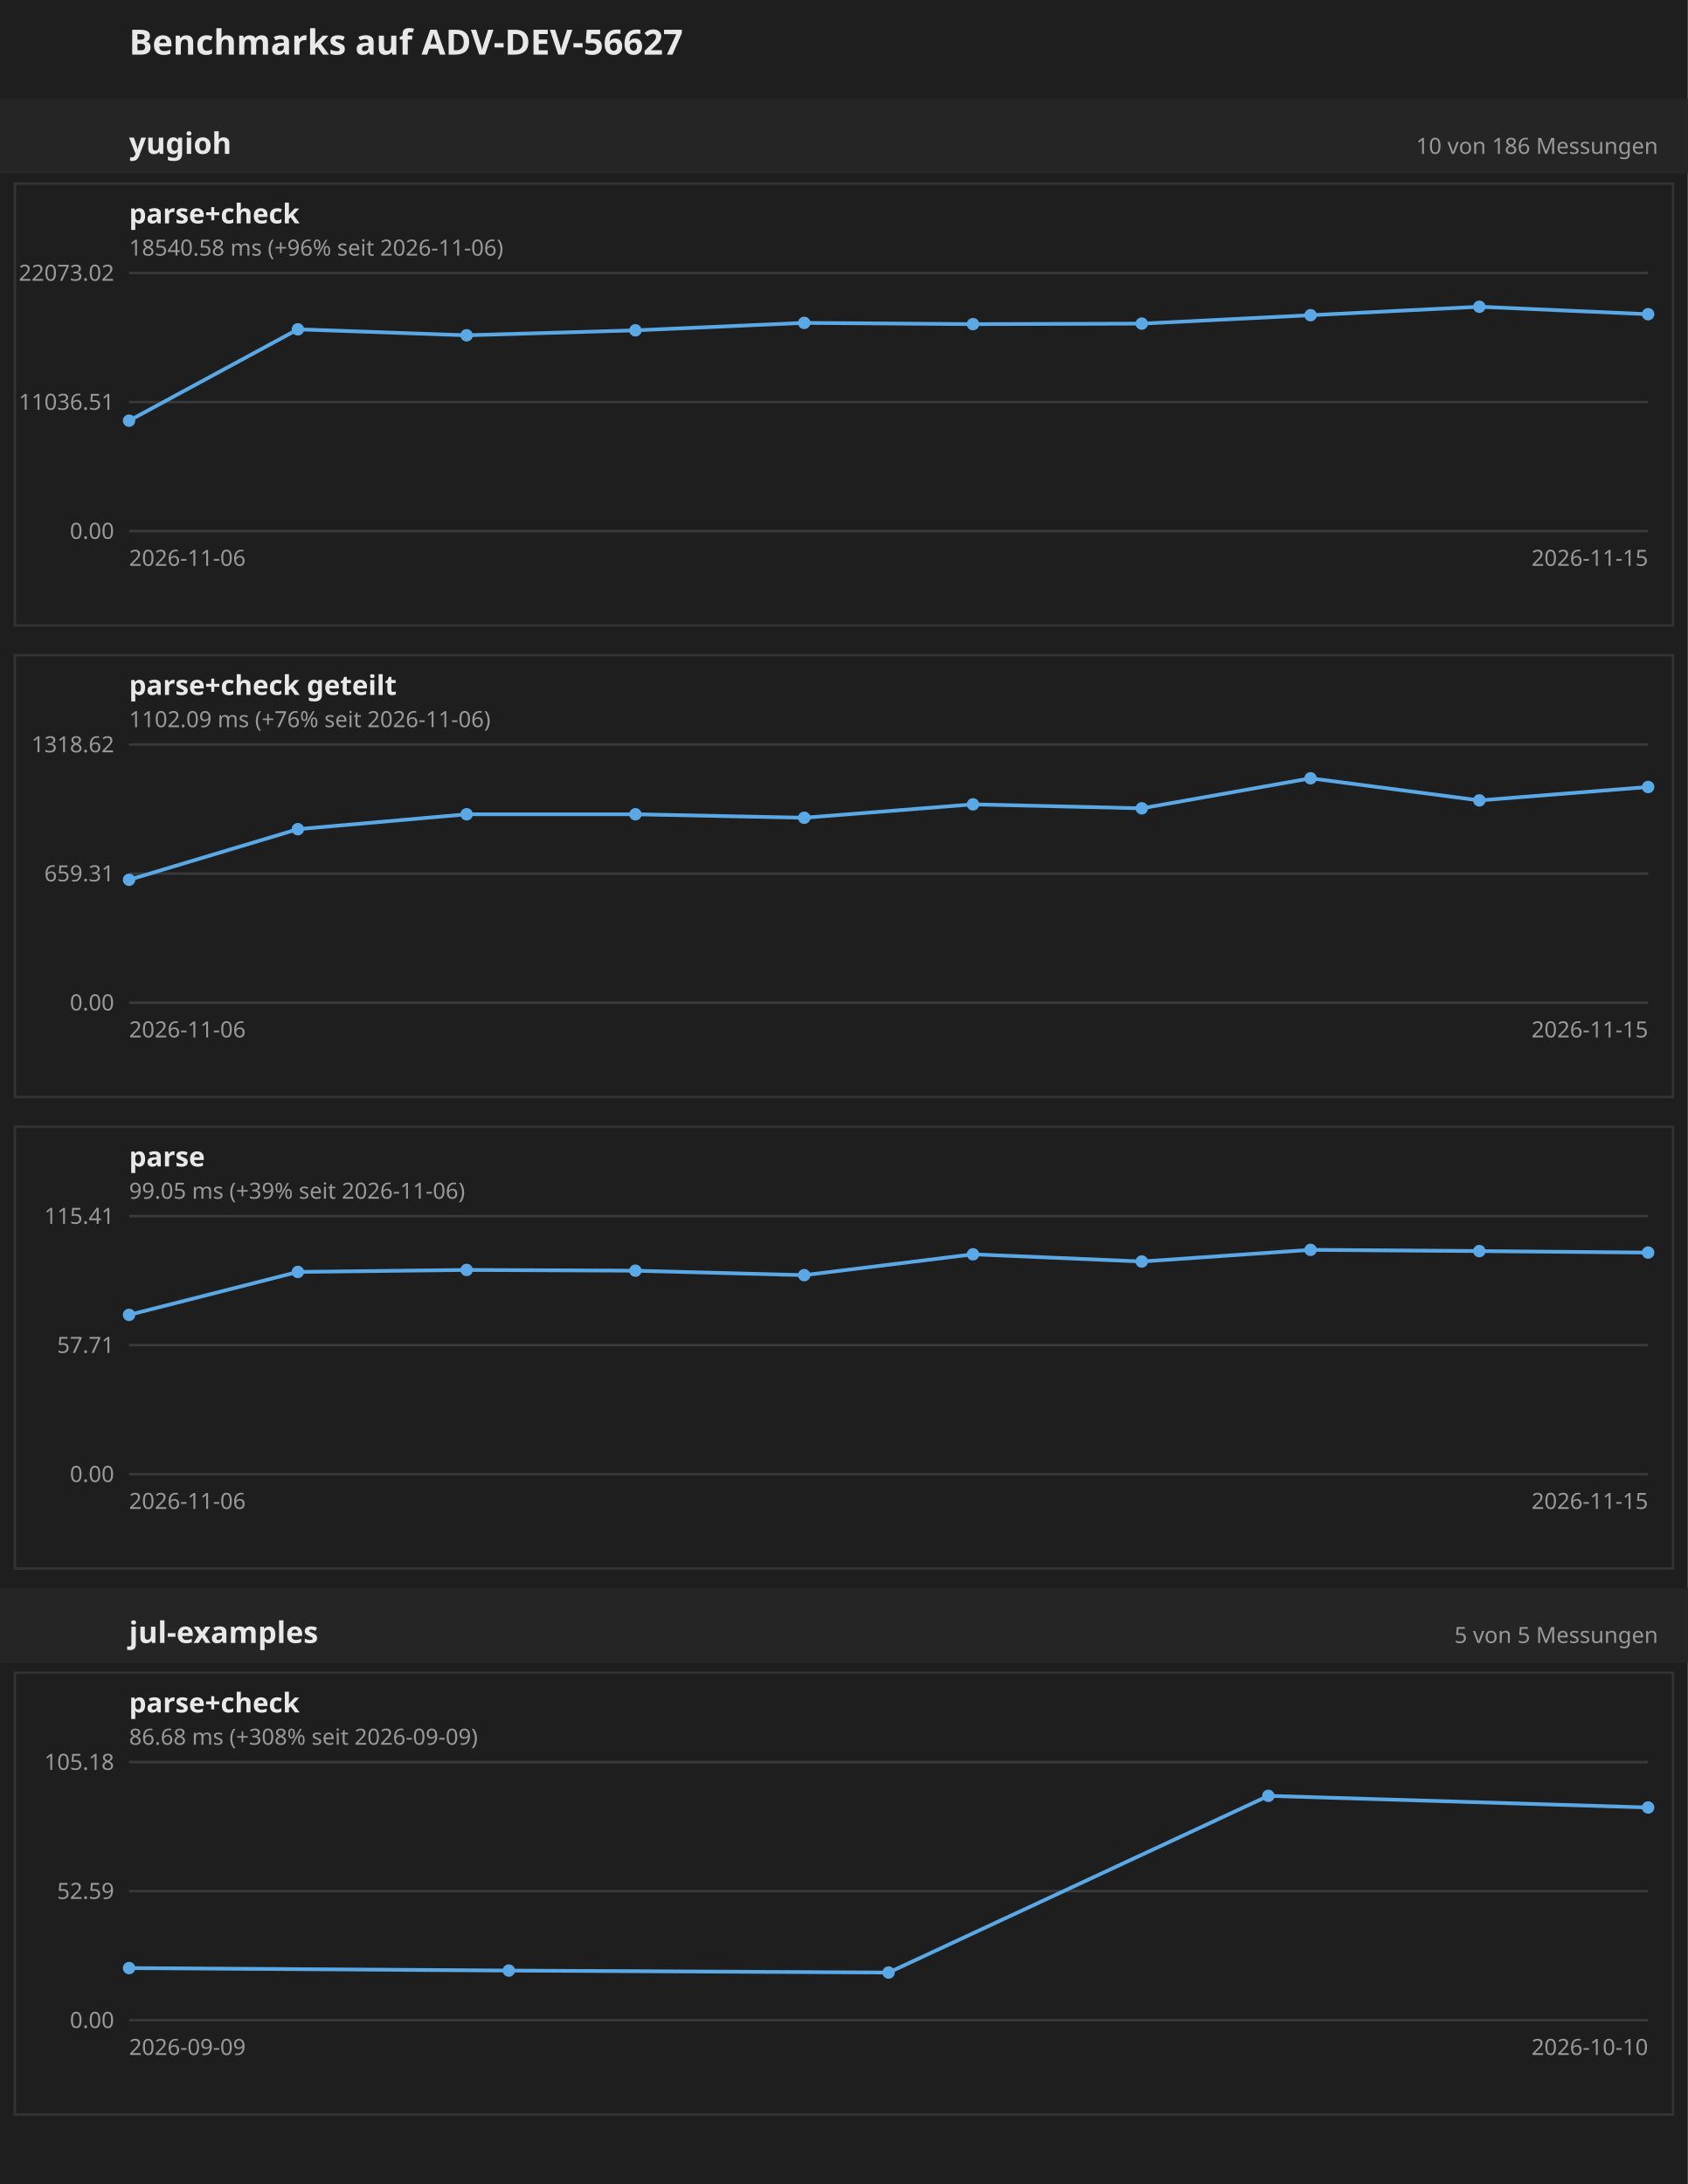
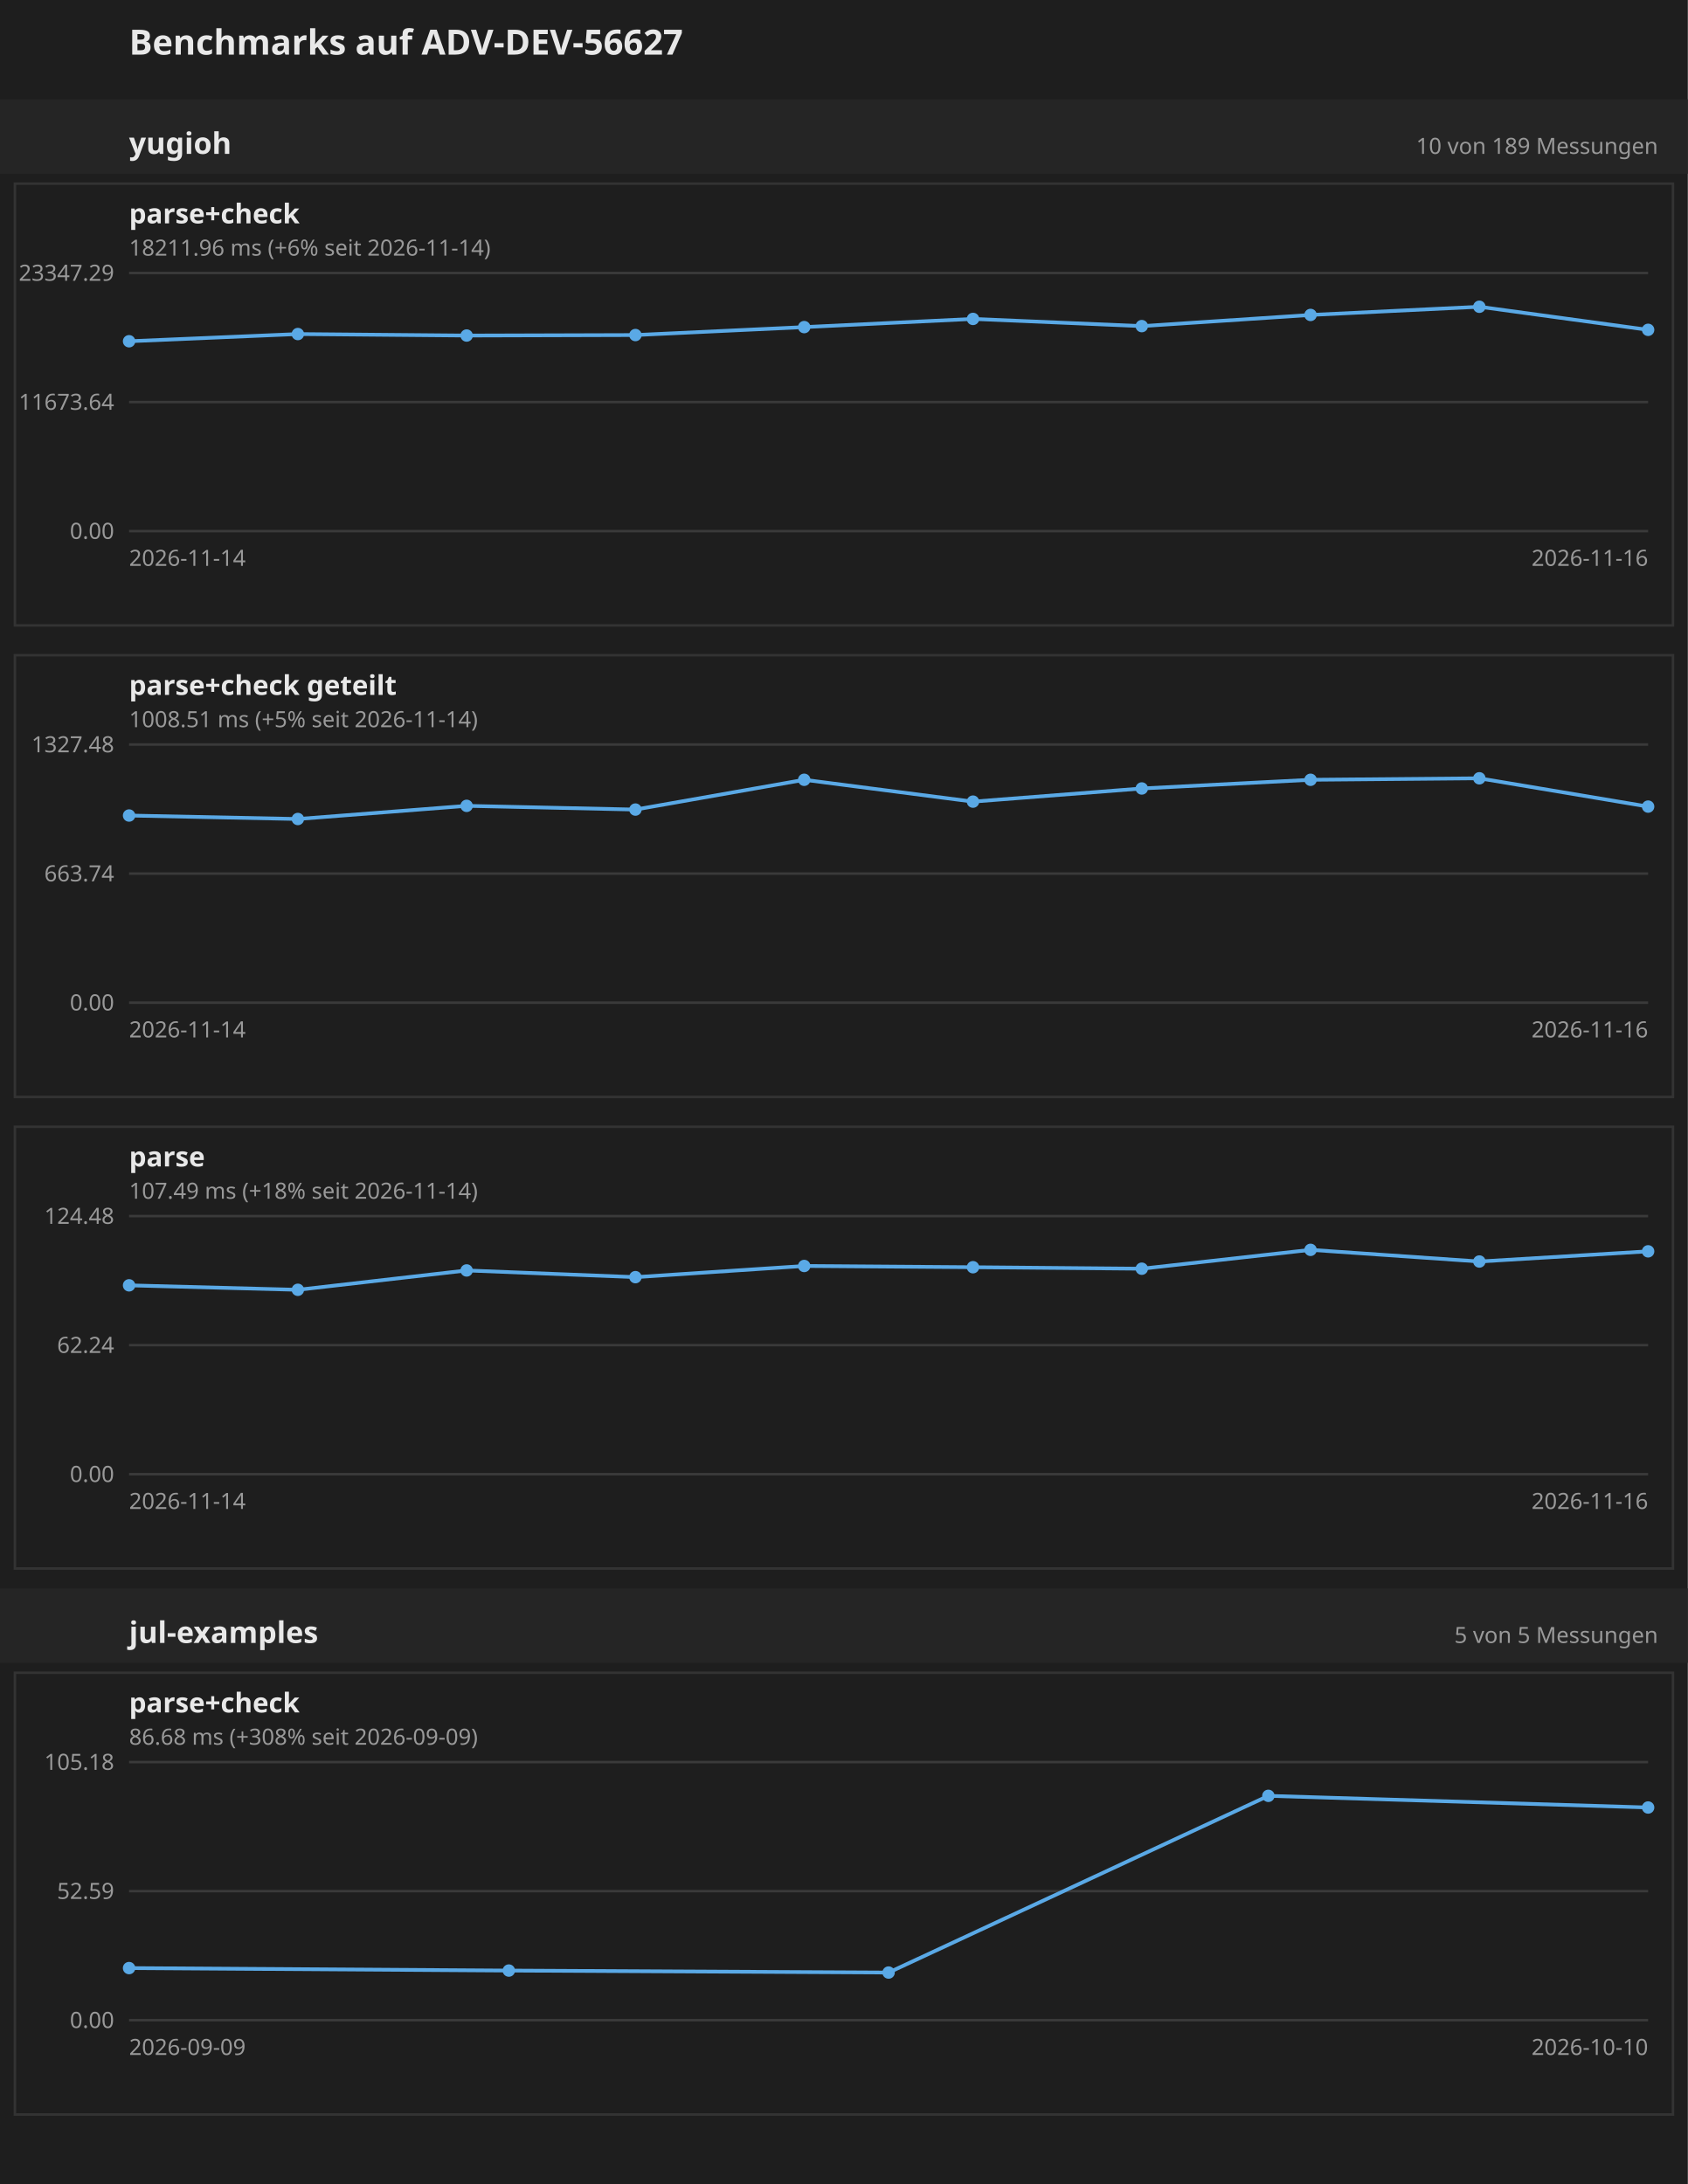
<svg xmlns="http://www.w3.org/2000/svg" width="680" height="880" font-family="sans-serif">
  <rect width="680" height="880" fill="#1e1e1e" />
  <text x="52" y="22" font-size="14" font-weight="bold" fill="#e8e8e8">Benchmarks auf ADV-DEV-56627</text>
  <g transform="translate(0 40)">
    <rect x="0" y="0" width="680" height="30" fill="#252525" />
    <text x="52" y="22" font-size="12" font-weight="bold" fill="#e8e8e8">yugioh</text>
-     <text x="668" y="22" text-anchor="end" font-size="9" fill="#999">10 von 186 Messungen</text>
+     <text x="668" y="22" text-anchor="end" font-size="9" fill="#999">10 von 189 Messungen</text>
    <g transform="translate(0 30)">
      <g transform="translate(0 0)">
        <rect x="6" y="4" width="668" height="178" fill="none" stroke="#333" />
        <text x="52" y="20" font-size="11" font-weight="bold" fill="#e8e8e8">parse+check</text>
-         <text x="52" y="33" font-size="9" fill="#999">18540.58 ms (+96% seit 2026-11-06)</text>
+         <text x="52" y="33" font-size="9" fill="#999">18211.96 ms (+6% seit 2026-11-14)</text>
        <line x1="52" y1="144.0" x2="664" y2="144.0" stroke="#3a3a3a" />
        <text x="46" y="144.0" text-anchor="end" dominant-baseline="middle" font-size="9" fill="#999">0.00</text>
        <line x1="52" y1="92.0" x2="664" y2="92.0" stroke="#3a3a3a" />
-         <text x="46" y="92.0" text-anchor="end" dominant-baseline="middle" font-size="9" fill="#999">11036.51</text>
+         <text x="46" y="92.0" text-anchor="end" dominant-baseline="middle" font-size="9" fill="#999">11673.64</text>
        <line x1="52" y1="40.0" x2="664" y2="40.0" stroke="#3a3a3a" />
-         <text x="46" y="40.0" text-anchor="end" dominant-baseline="middle" font-size="9" fill="#999">22073.02</text>
-         <text x="52" y="158" font-size="9" fill="#999">2026-11-06</text>
-         <text x="664" y="158" text-anchor="end" font-size="9" fill="#999">2026-11-15</text>
-         <polyline fill="none" stroke="#5aa9e6" stroke-width="1.5" points="52.0,99.5 120.0,62.7 188.0,65.1 256.0,63.1 324.0,60.1 392.0,60.6 460.0,60.4 528.0,57.0 596.0,53.6 664.0,56.6" />
-         <circle cx="52.0" cy="99.5" r="2.5" fill="#5aa9e6" />
-         <circle cx="120.0" cy="62.7" r="2.5" fill="#5aa9e6" />
-         <circle cx="188.0" cy="65.1" r="2.5" fill="#5aa9e6" />
-         <circle cx="256.0" cy="63.1" r="2.5" fill="#5aa9e6" />
-         <circle cx="324.0" cy="60.1" r="2.5" fill="#5aa9e6" />
-         <circle cx="392.0" cy="60.6" r="2.5" fill="#5aa9e6" />
-         <circle cx="460.0" cy="60.4" r="2.5" fill="#5aa9e6" />
-         <circle cx="528.0" cy="57.0" r="2.5" fill="#5aa9e6" />
+         <text x="46" y="40.0" text-anchor="end" dominant-baseline="middle" font-size="9" fill="#999">23347.29</text>
+         <text x="52" y="158" font-size="9" fill="#999">2026-11-14</text>
+         <text x="664" y="158" text-anchor="end" font-size="9" fill="#999">2026-11-16</text>
+         <polyline fill="none" stroke="#5aa9e6" stroke-width="1.5" points="52.0,67.5 120.0,64.6 188.0,65.2 256.0,65.0 324.0,61.8 392.0,58.5 460.0,61.4 528.0,56.9 596.0,53.6 664.0,62.9" />
+         <circle cx="52.0" cy="67.5" r="2.5" fill="#5aa9e6" />
+         <circle cx="120.0" cy="64.6" r="2.5" fill="#5aa9e6" />
+         <circle cx="188.0" cy="65.2" r="2.5" fill="#5aa9e6" />
+         <circle cx="256.0" cy="65.0" r="2.5" fill="#5aa9e6" />
+         <circle cx="324.0" cy="61.8" r="2.5" fill="#5aa9e6" />
+         <circle cx="392.0" cy="58.5" r="2.5" fill="#5aa9e6" />
+         <circle cx="460.0" cy="61.4" r="2.5" fill="#5aa9e6" />
+         <circle cx="528.0" cy="56.9" r="2.5" fill="#5aa9e6" />
        <circle cx="596.0" cy="53.6" r="2.5" fill="#5aa9e6" />
-         <circle cx="664.0" cy="56.6" r="2.5" fill="#5aa9e6" />
+         <circle cx="664.0" cy="62.9" r="2.5" fill="#5aa9e6" />
      </g>
      <g transform="translate(0 190)">
        <rect x="6" y="4" width="668" height="178" fill="none" stroke="#333" />
        <text x="52" y="20" font-size="11" font-weight="bold" fill="#e8e8e8">parse+check geteilt</text>
-         <text x="52" y="33" font-size="9" fill="#999">1102.09 ms (+76% seit 2026-11-06)</text>
+         <text x="52" y="33" font-size="9" fill="#999">1008.51 ms (+5% seit 2026-11-14)</text>
        <line x1="52" y1="144.0" x2="664" y2="144.0" stroke="#3a3a3a" />
        <text x="46" y="144.0" text-anchor="end" dominant-baseline="middle" font-size="9" fill="#999">0.00</text>
        <line x1="52" y1="92.0" x2="664" y2="92.0" stroke="#3a3a3a" />
-         <text x="46" y="92.0" text-anchor="end" dominant-baseline="middle" font-size="9" fill="#999">659.31</text>
+         <text x="46" y="92.0" text-anchor="end" dominant-baseline="middle" font-size="9" fill="#999">663.74</text>
        <line x1="52" y1="40.0" x2="664" y2="40.0" stroke="#3a3a3a" />
-         <text x="46" y="40.0" text-anchor="end" dominant-baseline="middle" font-size="9" fill="#999">1318.62</text>
-         <text x="52" y="158" font-size="9" fill="#999">2026-11-06</text>
-         <text x="664" y="158" text-anchor="end" font-size="9" fill="#999">2026-11-15</text>
-         <polyline fill="none" stroke="#5aa9e6" stroke-width="1.5" points="52.0,94.5 120.0,74.1 188.0,68.1 256.0,68.1 324.0,69.5 392.0,64.1 460.0,65.7 528.0,53.6 596.0,62.5 664.0,57.1" />
-         <circle cx="52.0" cy="94.5" r="2.5" fill="#5aa9e6" />
-         <circle cx="120.0" cy="74.1" r="2.5" fill="#5aa9e6" />
-         <circle cx="188.0" cy="68.1" r="2.5" fill="#5aa9e6" />
-         <circle cx="256.0" cy="68.1" r="2.5" fill="#5aa9e6" />
-         <circle cx="324.0" cy="69.5" r="2.5" fill="#5aa9e6" />
-         <circle cx="392.0" cy="64.1" r="2.5" fill="#5aa9e6" />
-         <circle cx="460.0" cy="65.7" r="2.5" fill="#5aa9e6" />
-         <circle cx="528.0" cy="53.6" r="2.5" fill="#5aa9e6" />
-         <circle cx="596.0" cy="62.5" r="2.5" fill="#5aa9e6" />
-         <circle cx="664.0" cy="57.1" r="2.5" fill="#5aa9e6" />
+         <text x="46" y="40.0" text-anchor="end" dominant-baseline="middle" font-size="9" fill="#999">1327.48</text>
+         <text x="52" y="158" font-size="9" fill="#999">2026-11-14</text>
+         <text x="664" y="158" text-anchor="end" font-size="9" fill="#999">2026-11-16</text>
+         <polyline fill="none" stroke="#5aa9e6" stroke-width="1.5" points="52.0,68.6 120.0,70.0 188.0,64.7 256.0,66.2 324.0,54.2 392.0,63.0 460.0,57.7 528.0,54.2 596.0,53.6 664.0,65.0" />
+         <circle cx="52.0" cy="68.6" r="2.5" fill="#5aa9e6" />
+         <circle cx="120.0" cy="70.0" r="2.5" fill="#5aa9e6" />
+         <circle cx="188.0" cy="64.7" r="2.5" fill="#5aa9e6" />
+         <circle cx="256.0" cy="66.2" r="2.5" fill="#5aa9e6" />
+         <circle cx="324.0" cy="54.2" r="2.5" fill="#5aa9e6" />
+         <circle cx="392.0" cy="63.0" r="2.5" fill="#5aa9e6" />
+         <circle cx="460.0" cy="57.7" r="2.5" fill="#5aa9e6" />
+         <circle cx="528.0" cy="54.2" r="2.5" fill="#5aa9e6" />
+         <circle cx="596.0" cy="53.6" r="2.5" fill="#5aa9e6" />
+         <circle cx="664.0" cy="65.0" r="2.5" fill="#5aa9e6" />
      </g>
      <g transform="translate(0 380)">
        <rect x="6" y="4" width="668" height="178" fill="none" stroke="#333" />
        <text x="52" y="20" font-size="11" font-weight="bold" fill="#e8e8e8">parse</text>
-         <text x="52" y="33" font-size="9" fill="#999">99.05 ms (+39% seit 2026-11-06)</text>
+         <text x="52" y="33" font-size="9" fill="#999">107.49 ms (+18% seit 2026-11-14)</text>
        <line x1="52" y1="144.0" x2="664" y2="144.0" stroke="#3a3a3a" />
        <text x="46" y="144.0" text-anchor="end" dominant-baseline="middle" font-size="9" fill="#999">0.00</text>
        <line x1="52" y1="92.0" x2="664" y2="92.0" stroke="#3a3a3a" />
-         <text x="46" y="92.0" text-anchor="end" dominant-baseline="middle" font-size="9" fill="#999">57.71</text>
+         <text x="46" y="92.0" text-anchor="end" dominant-baseline="middle" font-size="9" fill="#999">62.24</text>
        <line x1="52" y1="40.0" x2="664" y2="40.0" stroke="#3a3a3a" />
-         <text x="46" y="40.0" text-anchor="end" dominant-baseline="middle" font-size="9" fill="#999">115.41</text>
-         <text x="52" y="158" font-size="9" fill="#999">2026-11-06</text>
-         <text x="664" y="158" text-anchor="end" font-size="9" fill="#999">2026-11-15</text>
-         <polyline fill="none" stroke="#5aa9e6" stroke-width="1.5" points="52.0,79.8 120.0,62.5 188.0,61.7 256.0,62.0 324.0,63.8 392.0,55.4 460.0,58.3 528.0,53.6 596.0,54.1 664.0,54.7" />
-         <circle cx="52.0" cy="79.8" r="2.5" fill="#5aa9e6" />
-         <circle cx="120.0" cy="62.5" r="2.5" fill="#5aa9e6" />
-         <circle cx="188.0" cy="61.7" r="2.5" fill="#5aa9e6" />
-         <circle cx="256.0" cy="62.0" r="2.5" fill="#5aa9e6" />
-         <circle cx="324.0" cy="63.8" r="2.5" fill="#5aa9e6" />
-         <circle cx="392.0" cy="55.4" r="2.5" fill="#5aa9e6" />
-         <circle cx="460.0" cy="58.3" r="2.5" fill="#5aa9e6" />
+         <text x="46" y="40.0" text-anchor="end" dominant-baseline="middle" font-size="9" fill="#999">124.48</text>
+         <text x="52" y="158" font-size="9" fill="#999">2026-11-14</text>
+         <text x="664" y="158" text-anchor="end" font-size="9" fill="#999">2026-11-16</text>
+         <polyline fill="none" stroke="#5aa9e6" stroke-width="1.5" points="52.0,67.9 120.0,69.7 188.0,61.9 256.0,64.6 324.0,60.1 392.0,60.6 460.0,61.2 528.0,53.6 596.0,58.3 664.0,54.2" />
+         <circle cx="52.0" cy="67.9" r="2.5" fill="#5aa9e6" />
+         <circle cx="120.0" cy="69.7" r="2.5" fill="#5aa9e6" />
+         <circle cx="188.0" cy="61.9" r="2.5" fill="#5aa9e6" />
+         <circle cx="256.0" cy="64.6" r="2.5" fill="#5aa9e6" />
+         <circle cx="324.0" cy="60.1" r="2.5" fill="#5aa9e6" />
+         <circle cx="392.0" cy="60.6" r="2.5" fill="#5aa9e6" />
+         <circle cx="460.0" cy="61.2" r="2.5" fill="#5aa9e6" />
        <circle cx="528.0" cy="53.6" r="2.5" fill="#5aa9e6" />
-         <circle cx="596.0" cy="54.1" r="2.5" fill="#5aa9e6" />
-         <circle cx="664.0" cy="54.7" r="2.5" fill="#5aa9e6" />
+         <circle cx="596.0" cy="58.3" r="2.5" fill="#5aa9e6" />
+         <circle cx="664.0" cy="54.2" r="2.5" fill="#5aa9e6" />
      </g>
    </g>
  </g>
  <g transform="translate(0 640)">
    <rect x="0" y="0" width="680" height="30" fill="#252525" />
    <text x="52" y="22" font-size="12" font-weight="bold" fill="#e8e8e8">jul-examples</text>
    <text x="668" y="22" text-anchor="end" font-size="9" fill="#999">5 von 5 Messungen</text>
    <g transform="translate(0 30)">
      <g transform="translate(0 0)">
        <rect x="6" y="4" width="668" height="178" fill="none" stroke="#333" />
        <text x="52" y="20" font-size="11" font-weight="bold" fill="#e8e8e8">parse+check</text>
        <text x="52" y="33" font-size="9" fill="#999">86.68 ms (+308% seit 2026-09-09)</text>
        <line x1="52" y1="144.0" x2="664" y2="144.0" stroke="#3a3a3a" />
        <text x="46" y="144.0" text-anchor="end" dominant-baseline="middle" font-size="9" fill="#999">0.00</text>
        <line x1="52" y1="92.0" x2="664" y2="92.0" stroke="#3a3a3a" />
        <text x="46" y="92.0" text-anchor="end" dominant-baseline="middle" font-size="9" fill="#999">52.59</text>
        <line x1="52" y1="40.0" x2="664" y2="40.0" stroke="#3a3a3a" />
        <text x="46" y="40.0" text-anchor="end" dominant-baseline="middle" font-size="9" fill="#999">105.18</text>
        <text x="52" y="158" font-size="9" fill="#999">2026-09-09</text>
        <text x="664" y="158" text-anchor="end" font-size="9" fill="#999">2026-10-10</text>
        <polyline fill="none" stroke="#5aa9e6" stroke-width="1.5" points="52.0,123.0 205.0,124.0 358.0,124.8 511.0,53.6 664.0,58.3" />
        <circle cx="52.0" cy="123.0" r="2.5" fill="#5aa9e6" />
        <circle cx="205.0" cy="124.0" r="2.5" fill="#5aa9e6" />
        <circle cx="358.0" cy="124.8" r="2.5" fill="#5aa9e6" />
        <circle cx="511.0" cy="53.6" r="2.5" fill="#5aa9e6" />
        <circle cx="664.0" cy="58.3" r="2.5" fill="#5aa9e6" />
      </g>
    </g>
  </g>
</svg>
